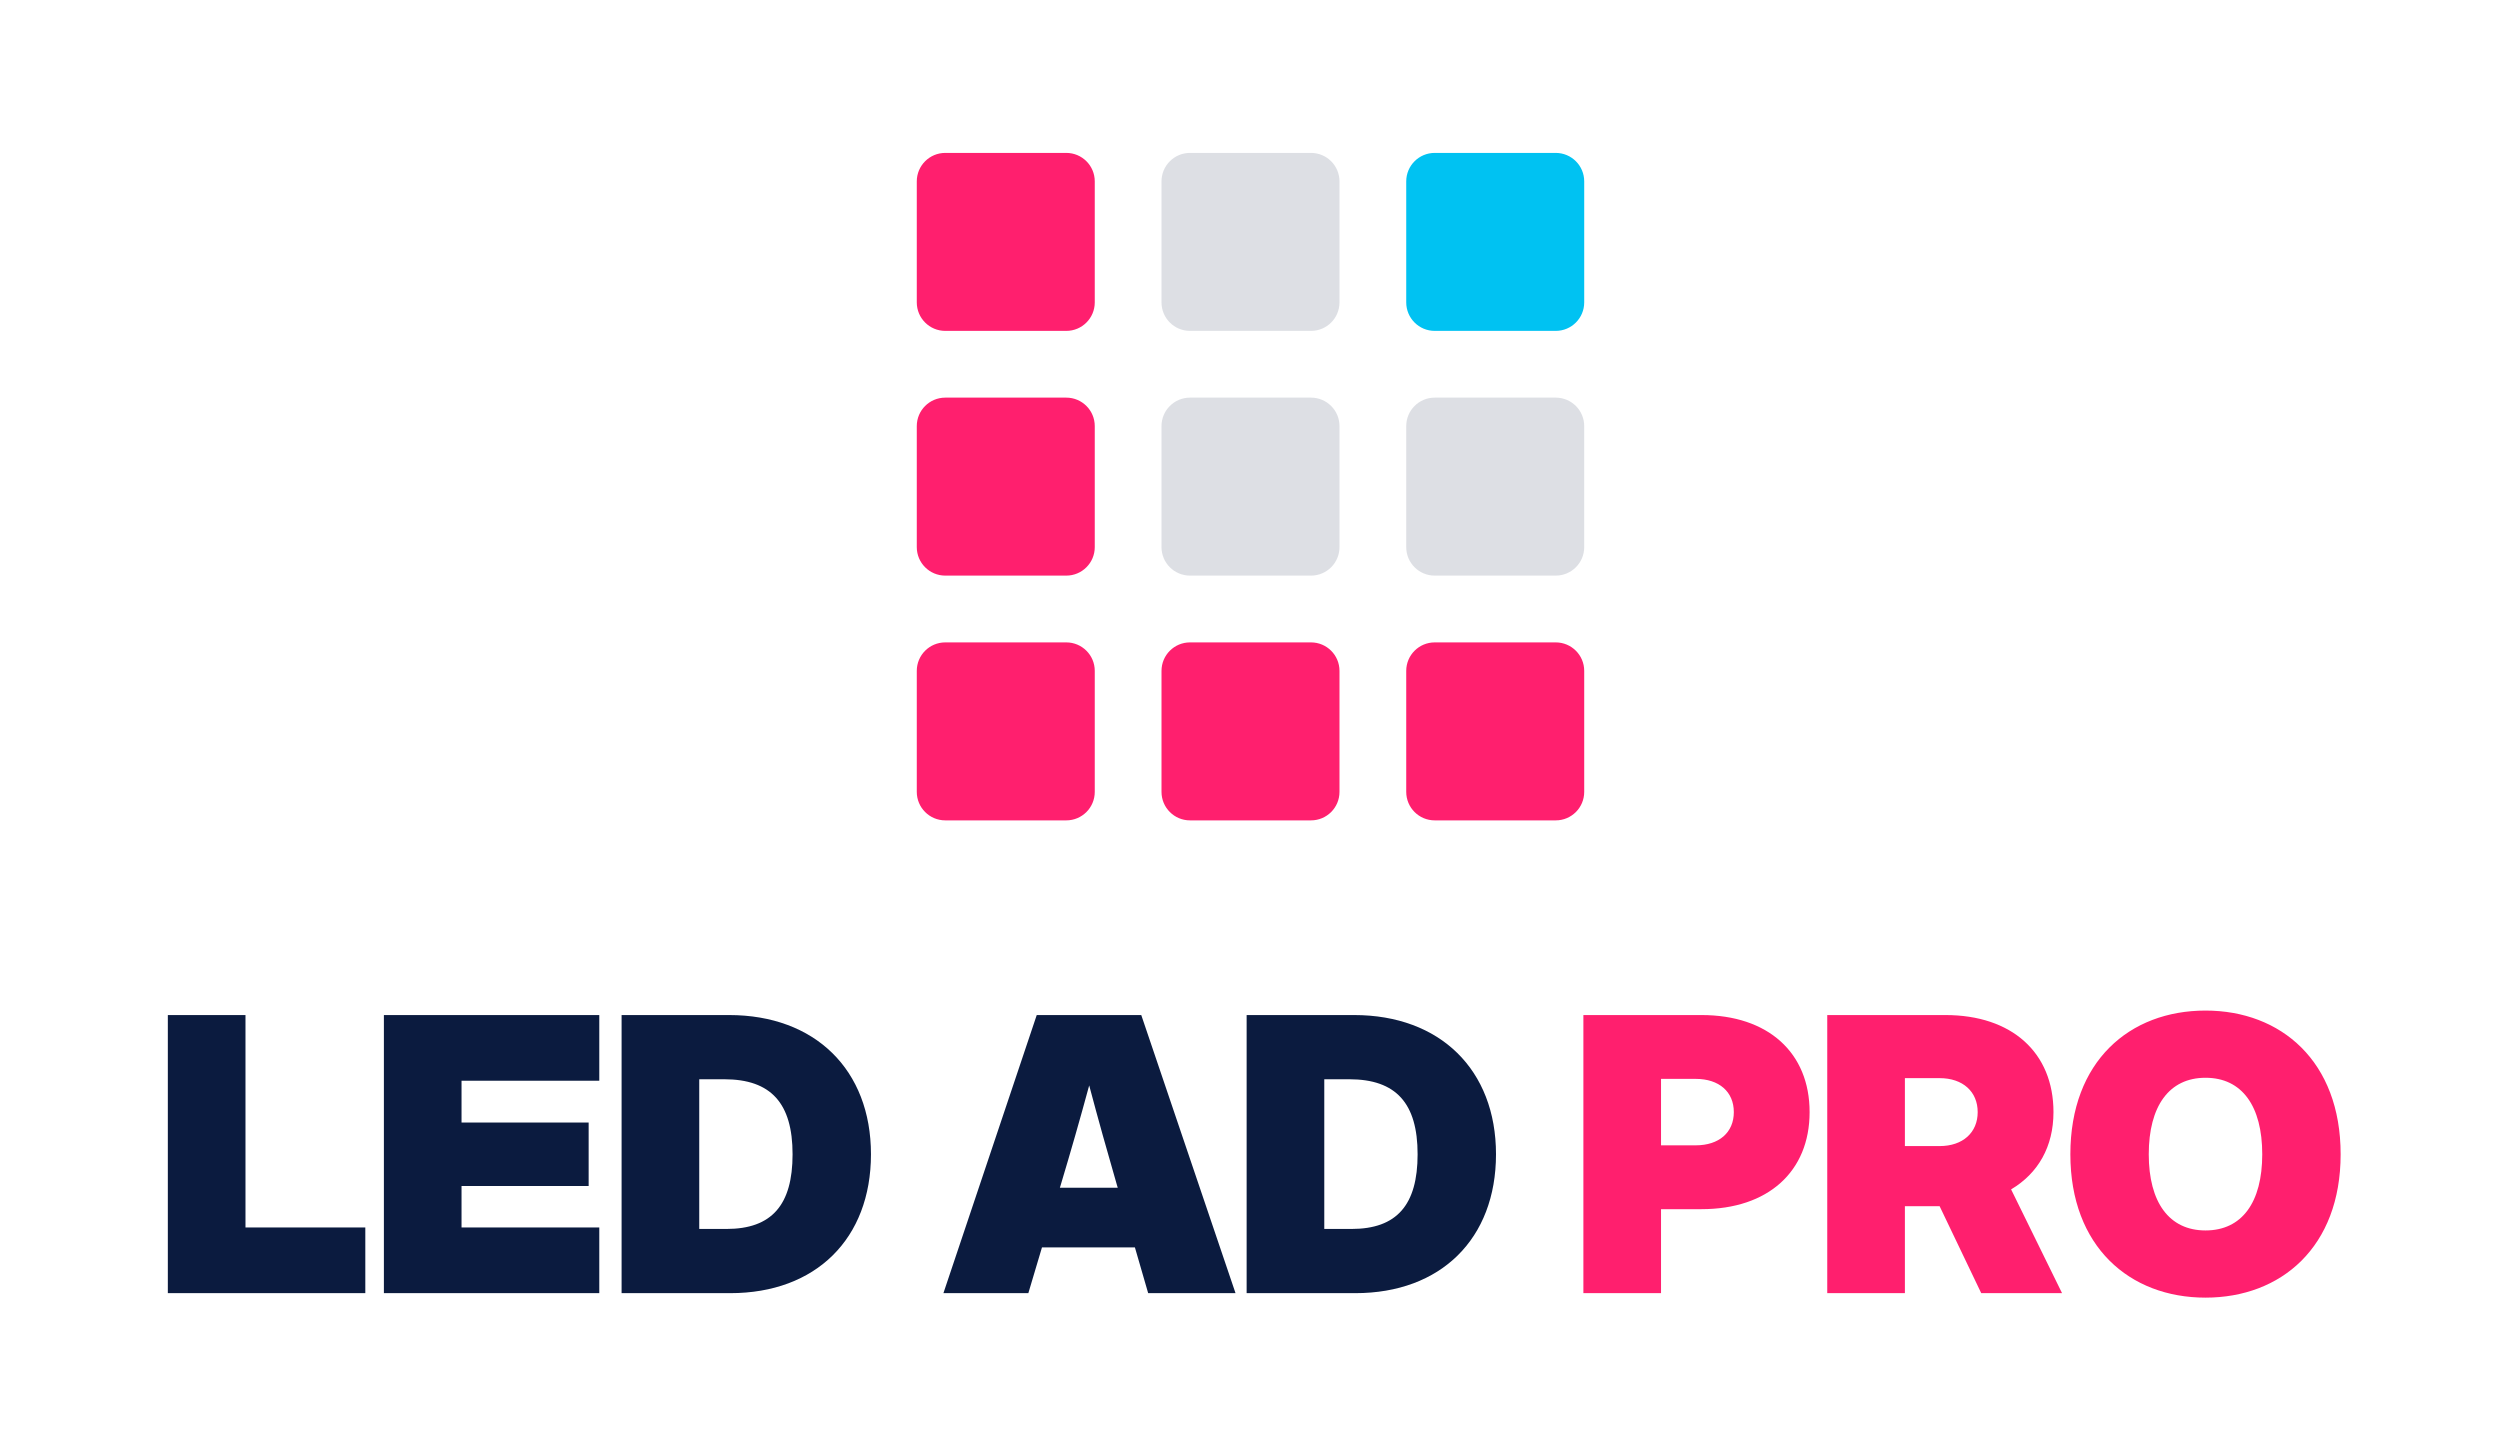
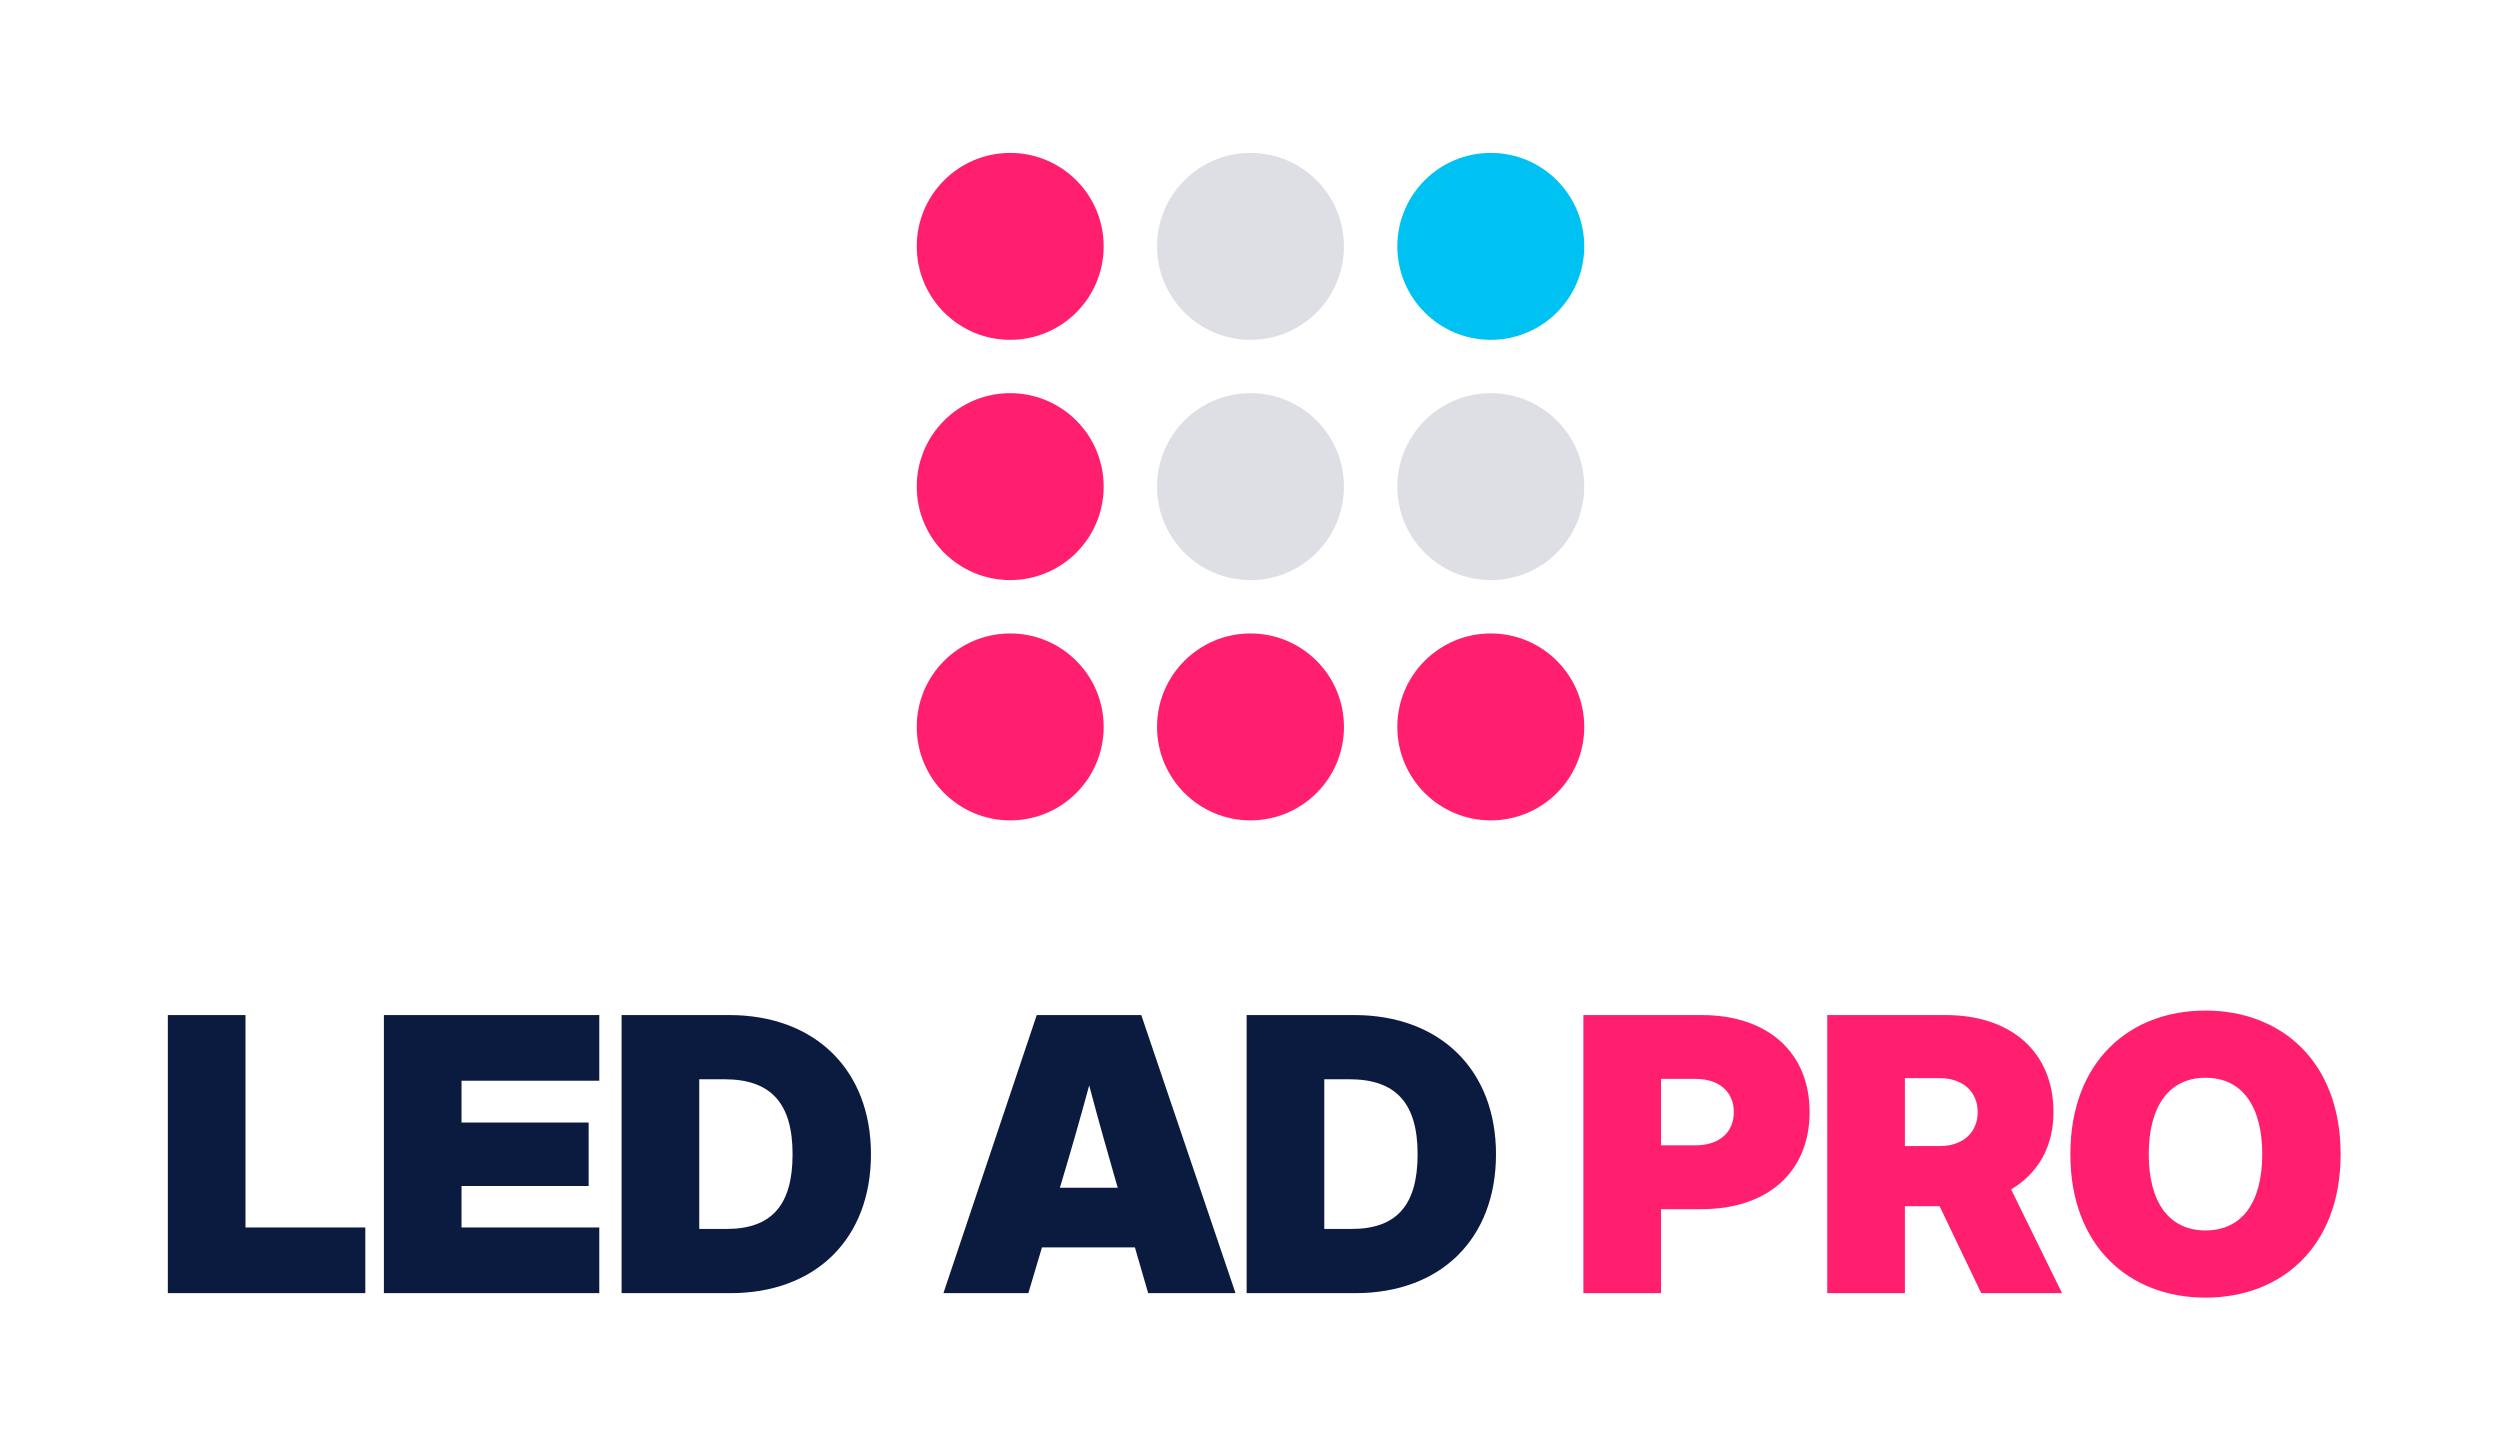
<svg xmlns="http://www.w3.org/2000/svg" viewBox="0 0 654 378" width="654" height="378" role="img" aria-label="LED AD PRO">
-   <rect x="239.83" y="40.00" width="46.56" height="46.56" rx="7.45" fill="#FF1F6E" />
-   <rect x="303.85" y="40.00" width="46.56" height="46.56" rx="7.45" fill="#0B1B3F" fill-opacity="0.14" />
-   <rect x="367.87" y="40.00" width="46.56" height="46.56" rx="7.45" fill="#00C2F2" />
-   <rect x="239.83" y="104.02" width="46.56" height="46.56" rx="7.45" fill="#FF1F6E" />
-   <rect x="303.85" y="104.02" width="46.56" height="46.56" rx="7.45" fill="#0B1B3F" fill-opacity="0.14" />
-   <rect x="367.87" y="104.02" width="46.56" height="46.56" rx="7.45" fill="#0B1B3F" fill-opacity="0.14" />
-   <rect x="239.83" y="168.05" width="46.56" height="46.56" rx="7.45" fill="#FF1F6E" />
-   <rect x="303.85" y="168.05" width="46.56" height="46.56" rx="7.45" fill="#FF1F6E" />
-   <rect x="367.87" y="168.05" width="46.56" height="46.56" rx="7.45" fill="#FF1F6E" />
+   <circle cx="264.27" cy="64.45" r="24.45" fill="#FF1F6E" />
+   <circle cx="327.13" cy="64.45" r="24.45" fill="#0B1B3F" fill-opacity="0.14" />
+   <circle cx="389.99" cy="64.45" r="24.45" fill="#00C2F2" />
+   <circle cx="264.27" cy="127.30" r="24.45" fill="#FF1F6E" />
+   <circle cx="327.13" cy="127.30" r="24.45" fill="#0B1B3F" fill-opacity="0.14" />
+   <circle cx="389.99" cy="127.30" r="24.45" fill="#0B1B3F" fill-opacity="0.14" />
+   <circle cx="264.27" cy="190.16" r="24.45" fill="#FF1F6E" />
+   <circle cx="327.13" cy="190.16" r="24.45" fill="#FF1F6E" />
+   <circle cx="389.99" cy="190.16" r="24.45" fill="#FF1F6E" />
  <path d="M43.906 338.291H95.566V321.104H64.219V265.537H43.906ZM100.426 338.291H156.773V321.104H120.738V310.264H153.99V293.662H120.738V282.725H156.773V265.537H100.426ZM191.027 338.291C213.439 338.291 227.844 324.033 227.844 301.963C227.844 279.844 213.195 265.537 190.734 265.537H162.609V338.291ZM182.922 321.494V282.334H189.465C201.721 282.334 207.336 288.633 207.336 301.963C207.336 315.195 201.916 321.494 190.051 321.494ZM246.797 338.291H269.014L272.578 326.328H296.895L300.361 338.291H323.213L298.555 265.537H271.211ZM277.266 310.703 277.461 310.068C280.098 301.279 282.539 292.783 284.932 283.945C287.275 292.783 289.668 301.279 292.207 310.068L292.402 310.703ZM354.537 338.291C376.949 338.291 391.354 324.033 391.354 301.963C391.354 279.844 376.705 265.537 354.244 265.537H326.119V338.291ZM346.432 321.494V282.334H352.975C365.23 282.334 370.846 288.633 370.846 301.963C370.846 315.195 365.426 321.494 353.561 321.494Z" fill="#0B1B3F" />
  <path d="M414.213 338.291H434.525V316.318H445.121C462.504 316.318 473.393 306.504 473.393 290.928C473.393 275.352 462.504 265.537 445.121 265.537H414.213ZM434.525 299.619V282.236H443.607C449.711 282.236 453.568 285.605 453.568 290.928C453.568 296.25 449.711 299.619 443.607 299.619ZM478.008 338.291H498.32V315.537H507.402L518.291 338.291H539.434L526.104 311.143C533.184 306.943 537.188 299.961 537.188 290.928C537.188 275.352 526.299 265.537 508.916 265.537H478.008ZM498.32 299.814V282.041H507.402C513.506 282.041 517.363 285.605 517.363 290.928C517.363 296.25 513.506 299.814 507.402 299.814ZM576.959 339.463C596.734 339.463 612.311 326.23 612.311 301.963C612.311 277.646 596.734 264.365 576.959 264.365C557.086 264.365 541.607 277.646 541.607 301.963C541.607 326.084 557.086 339.463 576.959 339.463ZM576.959 321.885C567.438 321.885 562.115 314.512 562.115 301.963C562.115 289.365 567.438 281.943 576.959 281.943C586.529 281.943 591.803 289.365 591.803 301.963C591.803 314.512 586.529 321.885 576.959 321.885Z" fill="#FF1F6E" />
</svg>
